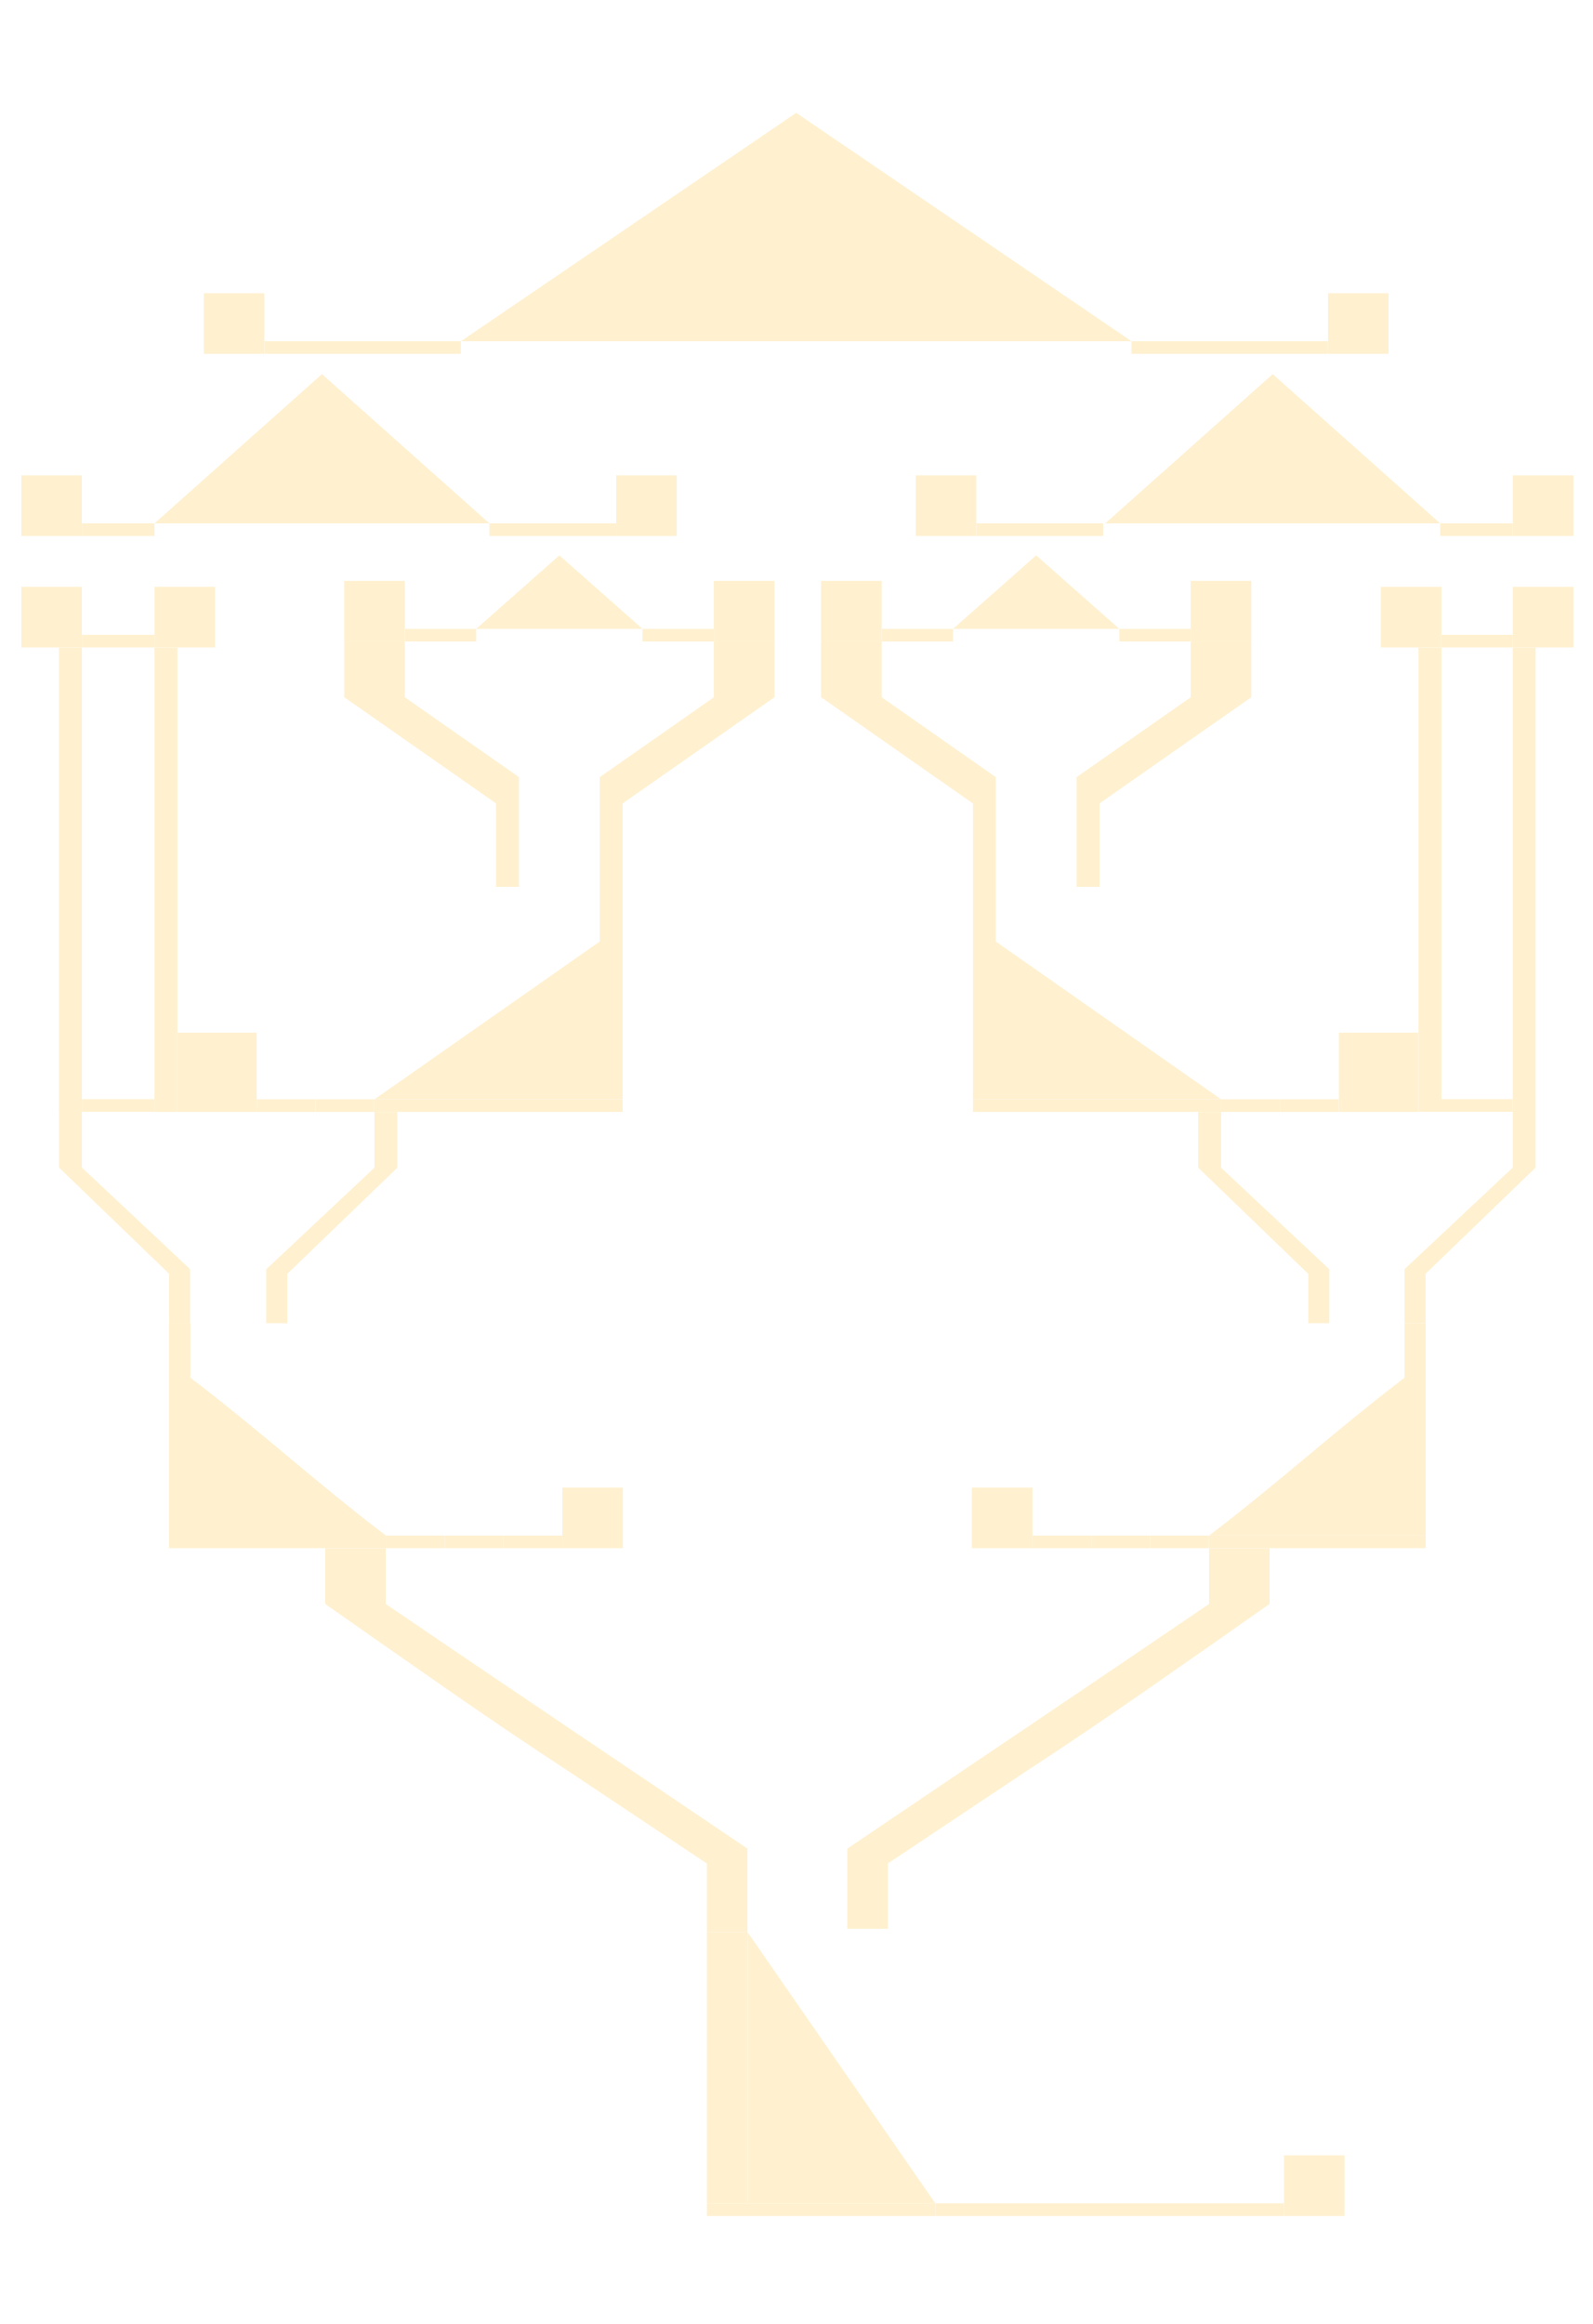
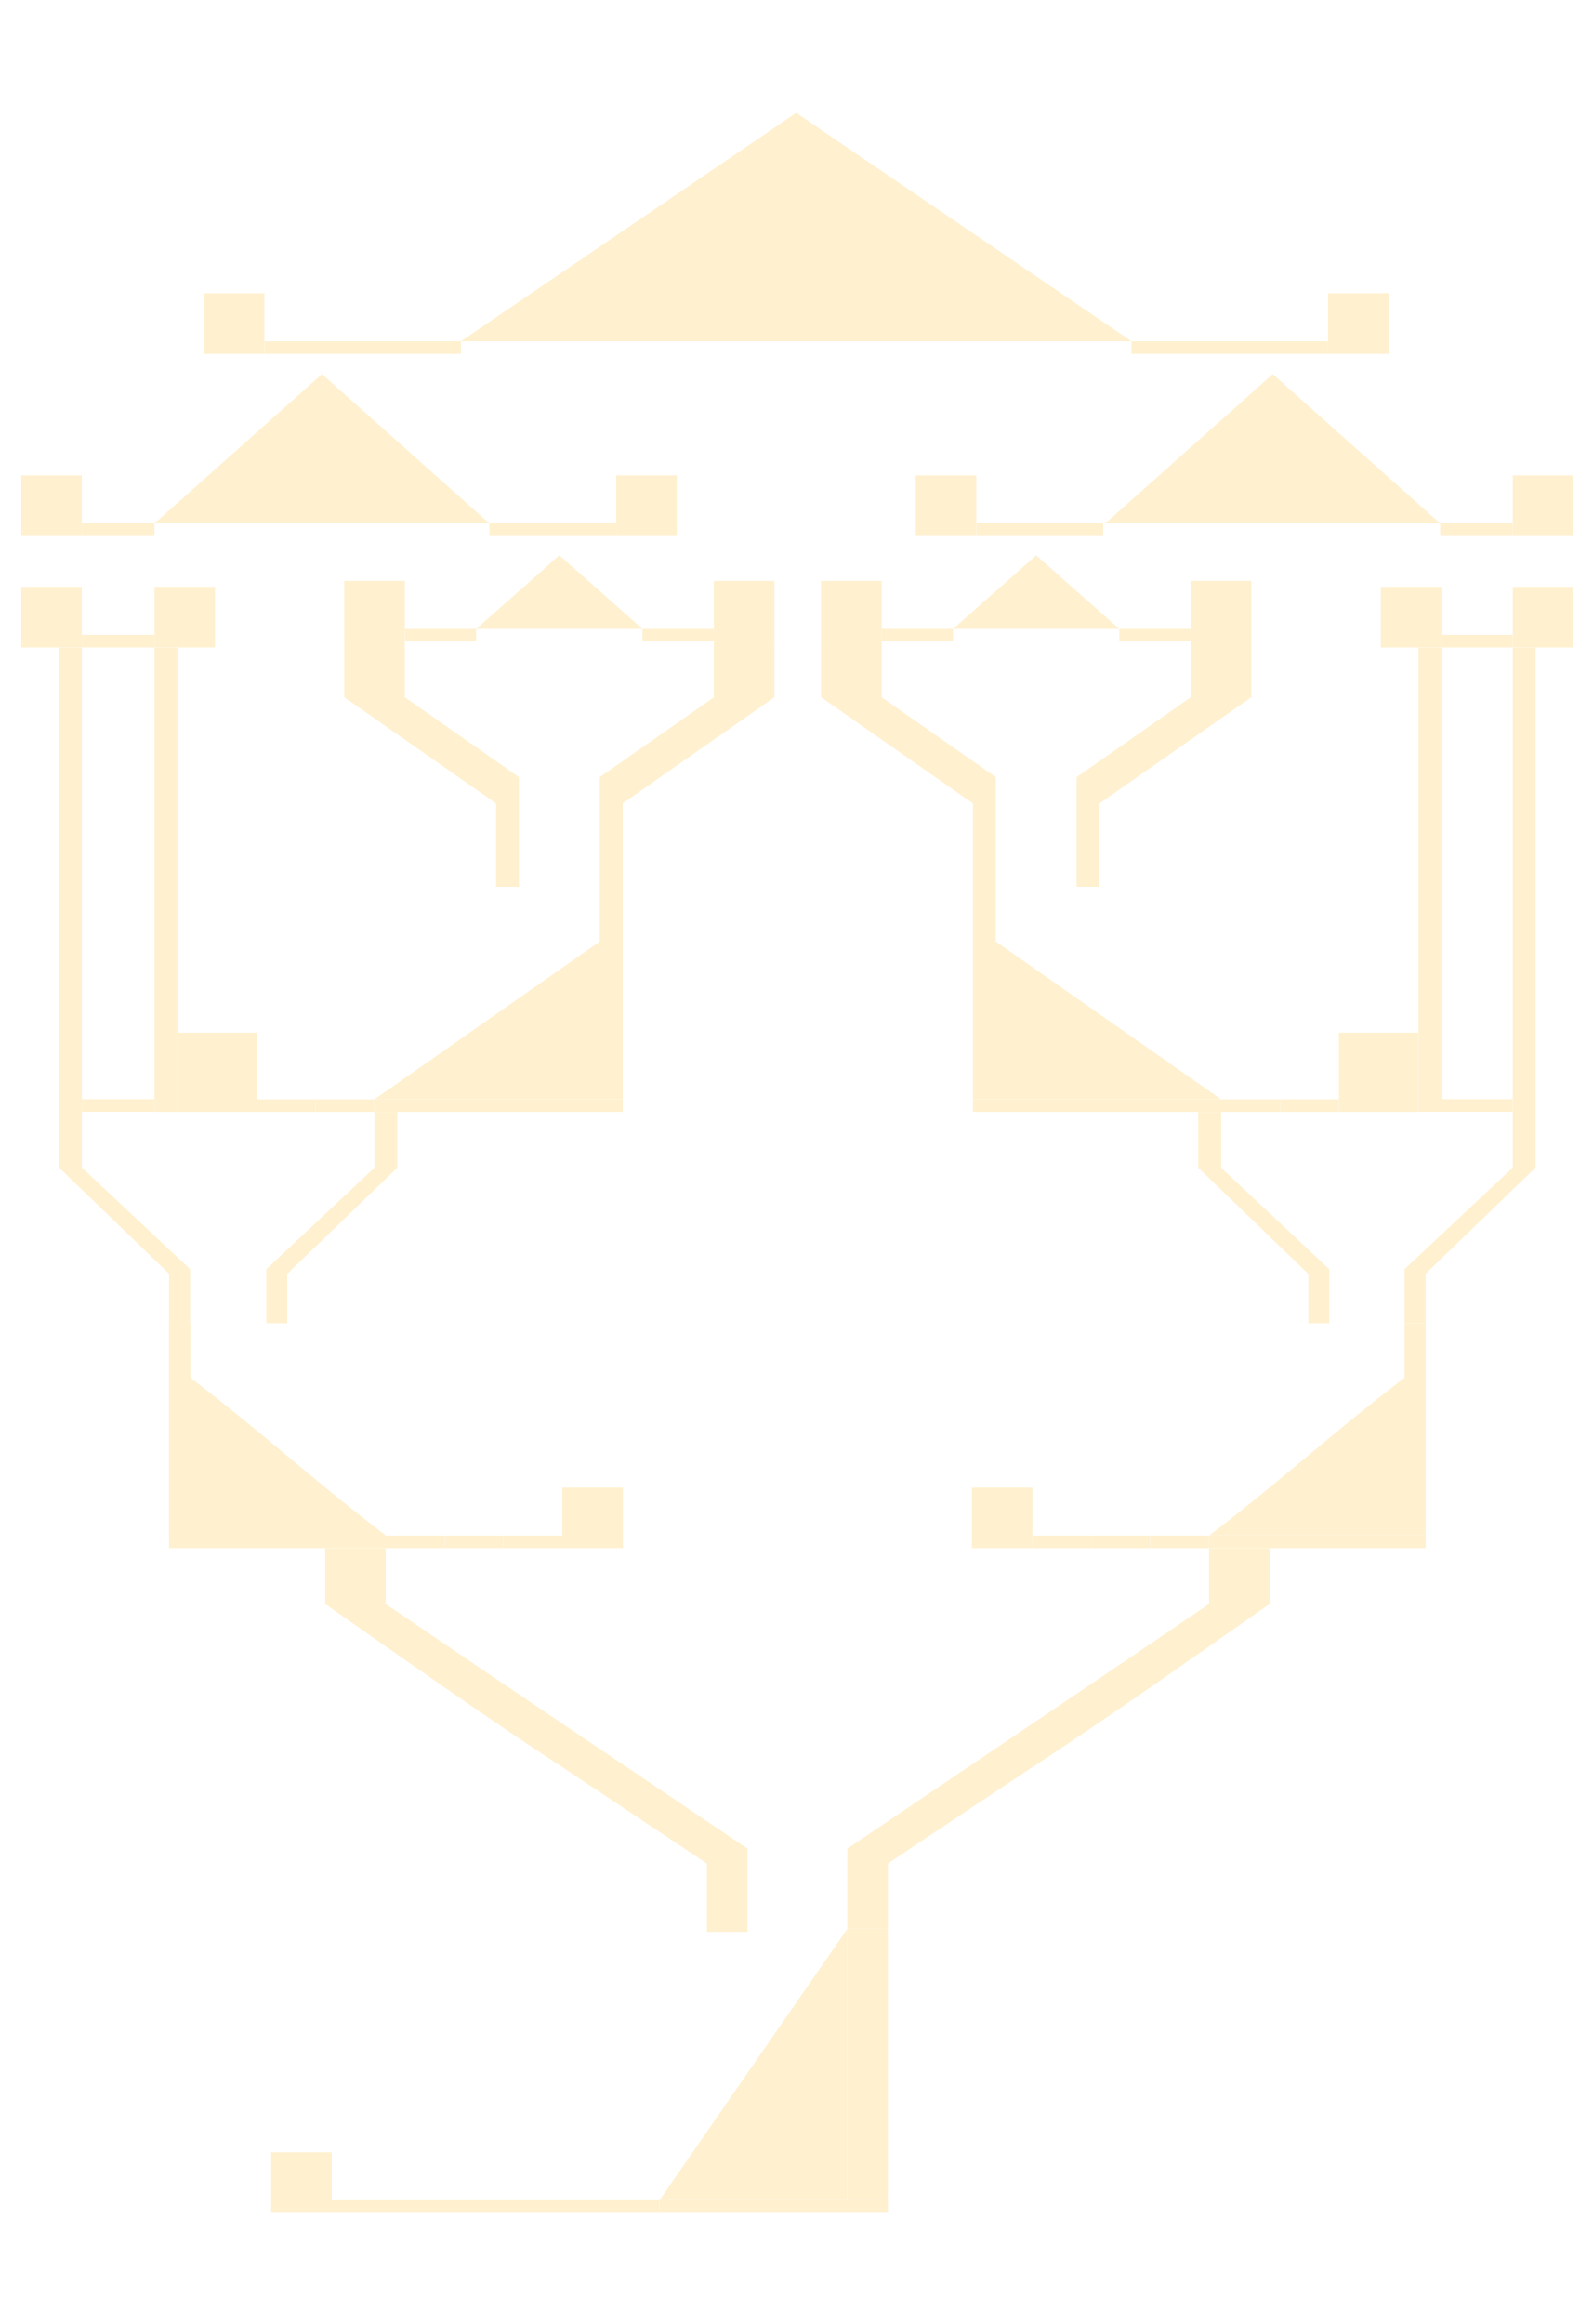
- <svg xmlns="http://www.w3.org/2000/svg" width="1028" height="1500" viewBox="0 0 271.992 396.875" version="1.1" id="svg8">
+ <svg xmlns="http://www.w3.org/2000/svg" id="svg8" version="1.1" viewBox="0 0 271.992 396.875" height="1500" width="1028">
  <defs id="defs2" />
-   <path d="m 193.269,58.272 c -38.182,0 -76.364,0 -114.546,0 19.091,-13.001 38.182,-26.002 57.273,-39.003 19.091,13.001 38.182,26.002 57.273,39.003 z" style="fill:#fff1d0;fill-opacity:1;stroke-width:0.16" id="l0Splitter_297.535_72.828" />
-   <rect y="58.272" x="45.164" height="2.152" width="33.559" id="l0Platform1" style="fill:#fff1d0;fill-opacity:1;stroke-width:0.265" />
-   <rect y="50.075" x="34.815" height="10.348" width="10.348" id="l0Stopper1" style="fill:#fff1d0;fill-opacity:1;stroke-width:0.265" />
-   <rect y="58.272" x="193.269" height="2.152" width="33.559" id="l0Platform2" style="fill:#fff1d0;fill-opacity:1;stroke-width:0.188" />
-   <rect y="50.075" x="226.828" height="10.348" width="10.348" id="l0Stopper2" style="fill:#fff1d0;fill-opacity:1;stroke-width:0.271" />
-   <path d="m 83.595,89.378 -28.605,-2e-6 -28.605,2e-6 14.303,-12.746 14.303,-12.746 14.303,12.746 z" style="fill:#fff1d0;fill-opacity:1;stroke-width:0.168" id="level1Splitter1_99.723_241.456" />
-   <path d="m 245.994,89.378 c -19.07,-2e-6 -38.14,-2e-6 -57.21,0 9.535,-8.498 19.07,-16.995 28.605,-25.493 9.535,8.498 19.07,16.995 28.605,25.493 z" style="fill:#fff1d0;fill-opacity:1;stroke-width:0.168" id="path987_713.514_241.456" />
-   <rect y="89.378" x="13.988" height="2.152" width="12.397" id="level2_p1" style="fill:#fff1d0;fill-opacity:1;stroke-width:0.272" />
-   <rect y="81.181" x="3.639" height="10.348" width="10.348" id="level2_s1" style="fill:#fff1d0;fill-opacity:1;stroke-width:0.264" />
-   <rect y="89.378" x="83.595" height="2.152" width="21.658" id="level2_p2" style="fill:#fff1d0;fill-opacity:1;stroke-width:0.29" />
-   <rect y="81.181" x="105.254" height="10.348" width="10.348" id="level2_s2" style="fill:#fff1d0;fill-opacity:1;stroke-width:0.264" />
-   <rect y="89.378" x="166.763" height="2.152" width="21.658" id="level2_p3" style="fill:#fff1d0;fill-opacity:1;stroke-width:0.259" />
-   <rect y="81.181" x="156.415" height="10.348" width="10.348" id="level2_s3" style="fill:#fff1d0;fill-opacity:1;stroke-width:0.263" />
-   <rect y="89.378" x="245.994" height="2.152" width="12.398" id="level2_p4" style="fill:#fff1d0;fill-opacity:1;stroke-width:0.287" />
-   <rect y="81.181" x="258.391" height="10.348" width="10.348" id="level2_s4" style="fill:#fff1d0;fill-opacity:1;stroke-width:0.263" />
-   <path id="path1006_307.431_358.426" style="fill:#fff1d0;fill-opacity:1;stroke-width:0.083" d="m 109.743,107.392 -14.201,-1e-5 -14.201,1e-5 7.1,-6.279 7.1,-6.279 7.1,6.279 z" />
-   <rect y="107.392" x="69.149" height="2.152" width="12.192" id="l2p2" style="fill:#fff1d0;fill-opacity:1;stroke-width:0.27" />
-   <rect y="107.392" x="109.743" height="2.152" width="12.193" id="l2p3" style="fill:#fff1d0;fill-opacity:1;stroke-width:0.262" />
-   <rect y="99.195" x="121.935" height="10.348" width="10.348" id="rect1013" style="fill:#fff1d0;fill-opacity:1;stroke-width:0.288" />
-   <rect y="99.195" x="58.8" height="10.348" width="10.348" id="rect1015" style="fill:#fff1d0;fill-opacity:1;stroke-width:0.286" />
-   <path d="m 191.191,107.392 -14.201,-1e-5 -14.201,1e-5 7.1,-6.279 7.1,-6.279 7.1,6.279 z" style="fill:#fff1d0;fill-opacity:1;stroke-width:0.083" id="path1017_615.267_358.426" />
-   <rect y="107.392" x="150.597" height="2.152" width="12.193" id="l2p4" style="fill:#fff1d0;fill-opacity:1;stroke-width:0.277" />
-   <rect y="99.195" x="140.248" height="10.348" width="10.348" id="rect1021" style="fill:#fff1d0;fill-opacity:1;stroke-width:0.255" />
-   <rect y="107.392" x="191.191" height="2.152" width="12.193" id="l2p5" style="fill:#fff1d0;fill-opacity:1;stroke-width:0.264" />
-   <rect y="99.195" x="203.383" height="10.348" width="10.348" id="rect1025" style="fill:#fff1d0;fill-opacity:1;stroke-width:0.258" />
-   <rect y="108.413" x="13.988" height="2.152" width="12.398" id="rect1027" style="fill:#fff1d0;fill-opacity:1;stroke-width:0.291" />
-   <rect y="100.216" x="3.639" height="10.348" width="10.348" id="rect1029" style="fill:#fff1d0;fill-opacity:1;stroke-width:0.262" />
-   <rect y="100.216" x="26.385" height="10.348" width="10.348" id="rect1031" style="fill:#fff1d0;fill-opacity:1;stroke-width:0.261" />
-   <rect y="108.413" x="246.199" height="2.152" width="12.193" id="rect1033" style="fill:#fff1d0;fill-opacity:1;stroke-width:0.251" />
-   <rect y="100.216" x="258.391" height="10.348" width="10.348" id="rect1035" style="fill:#fff1d0;fill-opacity:1;stroke-width:0.267" />
-   <rect y="100.216" x="235.851" height="10.348" width="10.348" id="rect1037" style="fill:#fff1d0;fill-opacity:1;stroke-width:0.239" />
-   <path d="m 58.8,109.544 v 9.525 l 25.929,18.138 v 14.238 h 2.152 v -0.001 h 1.761 V 132.71 l -17.362,-12.147 0.002,-0.002 c -0.711,-0.497 -1.422,-0.995 -2.133,-1.492 v -9.525 z" style="fill:#fff1d0;stroke-width:0.259;fill-opacity:1" id="path45_222.236_414.023" />
-   <path id="path60_387.179_414.023" style="fill:#fff1d0;fill-opacity:1;stroke-width:0.259" d="m 132.283,109.544 v 9.525 l -25.929,18.138 v 14.238 h -2.152 v -0.001 h -1.761 V 132.71 l 17.362,-12.147 -10e-4,-0.002 c 0.711,-0.497 1.422,-0.995 2.133,-1.492 v -9.525 z" />
-   <path id="path864_530.072_414.023" style="fill:#fff1d0;stroke-width:0.259;fill-opacity:1" d="m 140.248,109.544 c 0,3.175 0,6.35 0,9.525 8.643,6.046 17.286,12.092 25.929,18.138 0,4.746 0,9.492 0,14.238 1.305,7.7e-4 2.608,-0.002 3.913,-0.001 0,-6.244 0,-12.489 0,-18.733 -6.498,-4.547 -13.001,-9.093 -19.494,-13.641 0,-3.175 0,-6.35 0,-9.525 -3.449,-3e-5 -6.899,-7e-5 -10.348,-1e-4 z" />
-   <path id="path866_695.016_414.023" style="fill:#fff1d0;fill-opacity:1;stroke-width:0.259" d="m 213.732,109.544 c 0,3.175 0,6.35 0,9.525 -8.643,6.046 -17.286,12.092 -25.929,18.138 0,4.746 0,9.492 0,14.238 -1.305,7.7e-4 -2.608,-0.002 -3.913,-0.001 0,-6.244 0,-12.489 0,-18.733 6.498,-4.547 13.001,-9.093 19.494,-13.641 0,-3.175 0,-6.35 0,-9.525 3.449,-3e-5 6.899,-7e-5 10.348,-1e-4 z" />
-   <path id="path42_241.710_572.384" style="fill:#fff1d0;stroke-width:0.402;fill-opacity:1" d="m 102.441,151.443 c 0,3.113 0,6.226 0,9.34 -12.829,8.985 -25.659,17.97 -38.489,26.955 14.134,0 28.268,0 42.402,0 0,-12.098 0,-24.197 0,-36.295 -1.304,0 -2.609,0 -3.913,0 z" />
-   <rect style="fill:#fff1d0;stroke-width:0.252;fill-opacity:1" id="rect55" width="10.054" height="2.152" x="53.898" y="187.738" />
-   <rect style="fill:#fff1d0;stroke-width:0.235;fill-opacity:1" id="rect57" width="10.054" height="2.152" x="43.844" y="187.738" />
-   <rect style="fill:#fff1d0;stroke-width:0.721;fill-opacity:1" id="rect60" width="3.913" height="79.298" x="10.075" y="110.565" />
-   <rect style="fill:#fff1d0;stroke-width:0.15;fill-opacity:1" id="rect62" width="3.913" height="79.326" x="26.385" y="110.565" />
-   <rect style="fill:#fff1d0;stroke-width:0.446;fill-opacity:1" id="rect64" width="13.546" height="13.546" x="30.298" y="176.344" />
-   <rect style="fill:#fff1d0;stroke-width:0.232;fill-opacity:1" id="rect70" width="12.398" height="2.152" x="13.988" y="187.711" />
-   <path id="path72_38.078_717.591" style="fill:#fff1d0;stroke-width:0.159;fill-opacity:1" d="m 10.075,189.863 v 9.525 l 18.8,18.138 v 8.417 h 0.814 v -0.001 h 2.783 v -9.208 L 13.988,199.388 v -9.525 z" />
-   <path d="m 67.865,189.89 v 9.525 l -18.8,18.138 v 8.417 h -0.814 v -10e-4 h -2.783 v -9.208 l 18.483,-17.346 v -9.525 z" style="fill:#fff1d0;stroke-width:0.159;fill-opacity:1" id="path78_171.853_717.695" />
-   <rect style="fill:#fff1d0;stroke-width:0.265;fill-opacity:1" id="rect80" width="42.402" height="2.152" x="63.953" y="187.738" />
-   <path d="m 32.485,225.943 v 9.34 c 11.839,8.985 21.561,17.97 33.4,26.955 H 28.875 v -36.295 z" style="fill:#fff1d0;stroke-width:0.386;fill-opacity:1" id="path82_109.133_853.957" />
-   <rect style="fill:#fff1d0;stroke-width:0.231;fill-opacity:1" id="rect84" width="10.054" height="2.152" x="65.885" y="262.238" />
-   <rect style="fill:#fff1d0;stroke-width:0.273;fill-opacity:1" id="rect86" width="10.054" height="2.152" x="75.939" y="262.238" />
-   <rect style="fill:#fff1d0;stroke-width:0.256;fill-opacity:1" id="rect88" width="10.054" height="2.152" x="85.993" y="262.238" />
-   <rect style="fill:#fff1d0;stroke-width:0.25;fill-opacity:1" id="rect90" width="37.01" height="2.152" x="28.875" y="262.238" />
-   <rect style="fill:#fff1d0;stroke-width:0.35;fill-opacity:1" id="rect92" width="10.348" height="10.348" x="96.048" y="254.041" />
-   <rect style="fill:#fff1d0;stroke-width:0.207;fill-opacity:1" id="rect96" width="3.913" height="79.298" x="242.286" y="110.565" />
-   <rect style="fill:#fff1d0;stroke-width:0.217;fill-opacity:1" id="rect100" width="3.913" height="79.298" x="258.391" y="110.565" />
-   <path d="m 170.09,151.443 c 0,3.113 0,6.226 0,9.34 12.829,8.985 25.659,17.97 38.489,26.955 -14.134,0 -28.268,0 -42.402,0 0,-12.098 0,-24.197 0,-36.295 1.304,0 2.609,0 3.913,0 z" style="fill:#fff1d0;stroke-width:0.402;fill-opacity:1" id="path102_628.072_572.385" />
-   <rect style="fill:#fff1d0;stroke-width:0.131;fill-opacity:1" id="rect106" width="42.402" height="2.152" x="166.177" y="187.738" />
-   <rect style="fill:#fff1d0;stroke-width:0.198;fill-opacity:1" id="rect108" width="12.398" height="2.152" x="245.994" y="187.711" />
-   <rect style="fill:#fff1d0;stroke-width:0.132;fill-opacity:1" id="rect110" width="10.054" height="2.152" x="218.633" y="187.738" />
-   <rect style="fill:#fff1d0;stroke-width:0.261;fill-opacity:1" id="rect112" width="10.054" height="2.152" x="208.579" y="187.738" />
-   <rect style="fill:#fff1d0;stroke-width:0.275;fill-opacity:1" id="rect116" width="13.546" height="13.546" x="228.687" y="176.344" />
-   <path d="m 204.666,189.89 v 9.525 l 18.8,18.138 v 8.417 h 0.814 v -0.001 h 2.783 v -9.208 l -18.483,-17.346 v -9.525 z" style="fill:#fff1d0;stroke-width:0.159;fill-opacity:1" id="path118_773.541_717.695" />
-   <path id="path120_906.740_717.591" style="fill:#fff1d0;stroke-width:0.159;fill-opacity:1" d="m 262.304,189.863 v 9.525 l -18.8,18.138 v 8.417 h -0.814 v -0.001 h -2.783 v -9.208 l 18.483,-17.346 v -9.525 z" />
-   <path id="path122_780.505_853.953" style="fill:#fff1d0;stroke-width:0.386;fill-opacity:1" d="m 239.908,225.942 v 9.34 c -11.839,8.985 -21.561,17.97 -33.4,26.955 h 37.01 v -36.295 z" />
-   <rect style="fill:#fff1d0;stroke-width:0.141;fill-opacity:1" id="rect126" width="37.01" height="2.152" x="206.509" y="262.237" />
-   <rect style="fill:#fff1d0;stroke-width:0.101;fill-opacity:1" id="rect128" width="10.054" height="2.152" x="196.454" y="262.237" />
-   <rect style="fill:#fff1d0;stroke-width:0.14;fill-opacity:1" id="rect130" width="10.054" height="2.152" x="186.4" y="262.237" />
-   <rect style="fill:#fff1d0;stroke-width:0.127;fill-opacity:1" id="rect132" width="10.054" height="2.152" x="176.346" y="262.237" />
-   <rect style="fill:#fff1d0;stroke-width:0.222;fill-opacity:1" id="rect134" width="10.348" height="10.348" x="165.998" y="254.04" />
-   <path id="path136_209.900_999.268" style="fill:#fff1d0;fill-opacity:1;stroke-width:0.259" d="m 55.536,264.39 v 9.525 c 13.643,9.534 27.203,19.19 41.146,28.285 8.018,5.346 16.036,10.693 24.054,16.039 v 11.68 h 6.933 V 315.696 C 107.083,301.758 86.424,287.914 65.885,273.915 v -9.525 z" />
-   <path id="path76" style="fill:#fff1d0;stroke-width:0.386;fill-opacity:1" d="m 32.485,225.943 v 9.34 c 11.839,8.985 21.561,17.97 33.4,26.955 H 28.875 v -36.295 z" />
-   <path d="m 216.857,264.389 v 9.525 c -13.643,9.534 -27.203,19.19 -41.146,28.285 -8.018,5.346 -16.036,10.693 -24.054,16.039 v 11.151 h -6.933 v -13.693 c 20.586,-13.939 41.245,-27.783 61.784,-41.782 v -9.525 z" style="fill:#fff1d0;fill-opacity:1;stroke-width:0.259" id="path926_546.991_999.264" />
-   <path d="m 127.669,329.919 c 0,15.451 0,30.903 0,46.354 10.698,0 21.396,0 32.095,0 -10.698,-15.451 -21.397,-30.903 -32.095,-46.354 z" style="fill:#fff1d0;fill-opacity:1;stroke-width:0.159" id="path934_482.527_1246.937" />
-   <rect y="329.919" x="120.736" height="46.354" width="6.933" id="rect941" style="fill:#fff1d0;fill-opacity:1;stroke-width:0.264" />
-   <rect y="376.273" x="159.763" height="2.152" width="59.547" id="rect944" style="fill:#fff1d0;fill-opacity:1;stroke-width:0.148" />
-   <rect style="fill:#fff1d0;fill-opacity:1;stroke-width:0.12" id="rect946" width="39.028" height="2.152" x="120.736" y="376.273" />
-   <rect y="368.077" x="219.31" height="10.348" width="10.348" id="rect948" style="fill:#fff1d0;fill-opacity:1;stroke-width:0.269" />
+   <path id="l0Splitter_297.535_72.828" style="fill:#fff1d0;fill-opacity:1;stroke-width:0.16" d="m 193.269,58.272 c -38.182,0 -76.364,0 -114.546,0 19.091,-13.001 38.182,-26.002 57.273,-39.003 19.091,13.001 38.182,26.002 57.273,39.003 z" />
+   <rect style="fill:#fff1d0;fill-opacity:1;stroke-width:0.265" id="l0Platform1" width="33.559" height="2.152" x="45.164" y="58.272" />
+   <rect style="fill:#fff1d0;fill-opacity:1;stroke-width:0.265" id="l0Stopper1" width="10.348" height="10.348" x="34.815" y="50.075" />
+   <rect style="fill:#fff1d0;fill-opacity:1;stroke-width:0.188" id="l0Platform2" width="33.559" height="2.152" x="193.269" y="58.272" />
+   <rect style="fill:#fff1d0;fill-opacity:1;stroke-width:0.271" id="l0Stopper2" width="10.348" height="10.348" x="226.828" y="50.075" />
+   <path id="level1Splitter1_99.723_241.456" style="fill:#fff1d0;fill-opacity:1;stroke-width:0.168" d="m 83.595,89.378 -28.605,-2e-6 -28.605,2e-6 14.303,-12.746 14.303,-12.746 14.303,12.746 z" />
+   <path id="path987_713.514_241.456" style="fill:#fff1d0;fill-opacity:1;stroke-width:0.168" d="m 245.994,89.378 c -19.07,-2e-6 -38.14,-2e-6 -57.21,0 9.535,-8.498 19.07,-16.995 28.605,-25.493 9.535,8.498 19.07,16.995 28.605,25.493 z" />
+   <rect style="fill:#fff1d0;fill-opacity:1;stroke-width:0.272" id="level2_p1" width="12.397" height="2.152" x="13.988" y="89.378" />
+   <rect style="fill:#fff1d0;fill-opacity:1;stroke-width:0.264" id="level2_s1" width="10.348" height="10.348" x="3.639" y="81.181" />
+   <rect style="fill:#fff1d0;fill-opacity:1;stroke-width:0.29" id="level2_p2" width="21.658" height="2.152" x="83.595" y="89.378" />
+   <rect style="fill:#fff1d0;fill-opacity:1;stroke-width:0.264" id="level2_s2" width="10.348" height="10.348" x="105.254" y="81.181" />
+   <rect style="fill:#fff1d0;fill-opacity:1;stroke-width:0.259" id="level2_p3" width="21.658" height="2.152" x="166.763" y="89.378" />
+   <rect style="fill:#fff1d0;fill-opacity:1;stroke-width:0.263" id="level2_s3" width="10.348" height="10.348" x="156.415" y="81.181" />
+   <rect style="fill:#fff1d0;fill-opacity:1;stroke-width:0.287" id="level2_p4" width="12.398" height="2.152" x="245.994" y="89.378" />
+   <rect style="fill:#fff1d0;fill-opacity:1;stroke-width:0.263" id="level2_s4" width="10.348" height="10.348" x="258.391" y="81.181" />
+   <path d="m 109.743,107.392 -14.201,-1e-5 -14.201,1e-5 7.1,-6.279 7.1,-6.279 7.1,6.279 z" style="fill:#fff1d0;fill-opacity:1;stroke-width:0.083" id="path1006_307.431_358.426" />
+   <rect style="fill:#fff1d0;fill-opacity:1;stroke-width:0.27" id="l2p2" width="12.192" height="2.152" x="69.149" y="107.392" />
+   <rect style="fill:#fff1d0;fill-opacity:1;stroke-width:0.262" id="l2p3" width="12.193" height="2.152" x="109.743" y="107.392" />
+   <rect style="fill:#fff1d0;fill-opacity:1;stroke-width:0.288" id="rect1013" width="10.348" height="10.348" x="121.935" y="99.195" />
+   <rect style="fill:#fff1d0;fill-opacity:1;stroke-width:0.286" id="rect1015" width="10.348" height="10.348" x="58.8" y="99.195" />
+   <path id="path1017_615.267_358.426" style="fill:#fff1d0;fill-opacity:1;stroke-width:0.083" d="m 191.191,107.392 -14.201,-1e-5 -14.201,1e-5 7.1,-6.279 7.1,-6.279 7.1,6.279 z" />
+   <rect style="fill:#fff1d0;fill-opacity:1;stroke-width:0.277" id="l2p4" width="12.193" height="2.152" x="150.597" y="107.392" />
+   <rect style="fill:#fff1d0;fill-opacity:1;stroke-width:0.255" id="rect1021" width="10.348" height="10.348" x="140.248" y="99.195" />
+   <rect style="fill:#fff1d0;fill-opacity:1;stroke-width:0.264" id="l2p5" width="12.193" height="2.152" x="191.191" y="107.392" />
+   <rect style="fill:#fff1d0;fill-opacity:1;stroke-width:0.258" id="rect1025" width="10.348" height="10.348" x="203.383" y="99.195" />
+   <rect style="fill:#fff1d0;fill-opacity:1;stroke-width:0.291" id="rect1027" width="12.398" height="2.152" x="13.988" y="108.413" />
+   <rect style="fill:#fff1d0;fill-opacity:1;stroke-width:0.262" id="rect1029" width="10.348" height="10.348" x="3.639" y="100.216" />
+   <rect style="fill:#fff1d0;fill-opacity:1;stroke-width:0.261" id="rect1031" width="10.348" height="10.348" x="26.385" y="100.216" />
+   <rect style="fill:#fff1d0;fill-opacity:1;stroke-width:0.251" id="rect1033" width="12.193" height="2.152" x="246.199" y="108.413" />
+   <rect style="fill:#fff1d0;fill-opacity:1;stroke-width:0.267" id="rect1035" width="10.348" height="10.348" x="258.391" y="100.216" />
+   <rect style="fill:#fff1d0;fill-opacity:1;stroke-width:0.239" id="rect1037" width="10.348" height="10.348" x="235.851" y="100.216" />
+   <path id="path45_222.236_414.023" style="fill:#fff1d0;stroke-width:0.259;fill-opacity:1" d="m 58.8,109.544 v 9.525 l 25.929,18.138 v 14.238 h 2.152 v -0.001 h 1.761 V 132.71 l -17.362,-12.147 0.002,-0.002 c -0.711,-0.497 -1.422,-0.995 -2.133,-1.492 v -9.525 z" />
+   <path d="m 132.283,109.544 v 9.525 l -25.929,18.138 v 14.238 h -2.152 v -0.001 h -1.761 V 132.71 l 17.362,-12.147 -10e-4,-0.002 c 0.711,-0.497 1.422,-0.995 2.133,-1.492 v -9.525 z" style="fill:#fff1d0;fill-opacity:1;stroke-width:0.259" id="path60_387.179_414.023" />
+   <path d="m 140.248,109.544 c 0,3.175 0,6.35 0,9.525 8.643,6.046 17.286,12.092 25.929,18.138 0,4.746 0,9.492 0,14.238 1.305,7.7e-4 2.608,-0.002 3.913,-0.001 0,-6.244 0,-12.489 0,-18.733 -6.498,-4.547 -13.001,-9.093 -19.494,-13.641 0,-3.175 0,-6.35 0,-9.525 -3.449,-3e-5 -6.899,-7e-5 -10.348,-1e-4 z" style="fill:#fff1d0;stroke-width:0.259;fill-opacity:1" id="path864_530.072_414.023" />
+   <path d="m 213.732,109.544 c 0,3.175 0,6.35 0,9.525 -8.643,6.046 -17.286,12.092 -25.929,18.138 0,4.746 0,9.492 0,14.238 -1.305,7.7e-4 -2.608,-0.002 -3.913,-0.001 0,-6.244 0,-12.489 0,-18.733 6.498,-4.547 13.001,-9.093 19.494,-13.641 0,-3.175 0,-6.35 0,-9.525 3.449,-3e-5 6.899,-7e-5 10.348,-1e-4 z" style="fill:#fff1d0;fill-opacity:1;stroke-width:0.259" id="path866_695.016_414.023" />
+   <path d="m 102.441,151.443 c 0,3.113 0,6.226 0,9.34 -12.829,8.985 -25.659,17.97 -38.489,26.955 14.134,0 28.268,0 42.402,0 0,-12.098 0,-24.197 0,-36.295 -1.304,0 -2.609,0 -3.913,0 z" style="fill:#fff1d0;stroke-width:0.402;fill-opacity:1" id="path42_241.710_572.384" />
+   <rect y="187.738" x="53.898" height="2.152" width="10.054" id="rect55" style="fill:#fff1d0;stroke-width:0.252;fill-opacity:1" />
+   <rect y="187.738" x="43.844" height="2.152" width="10.054" id="rect57" style="fill:#fff1d0;stroke-width:0.235;fill-opacity:1" />
+   <rect y="110.565" x="10.075" height="79.298" width="3.913" id="rect60" style="fill:#fff1d0;stroke-width:0.721;fill-opacity:1" />
+   <rect y="110.565" x="26.385" height="79.326" width="3.913" id="rect62" style="fill:#fff1d0;stroke-width:0.15;fill-opacity:1" />
+   <rect y="176.344" x="30.298" height="13.546" width="13.546" id="rect64" style="fill:#fff1d0;stroke-width:0.446;fill-opacity:1" />
+   <rect y="187.711" x="13.988" height="2.152" width="12.398" id="rect70" style="fill:#fff1d0;stroke-width:0.232;fill-opacity:1" />
+   <path d="m 10.075,189.863 v 9.525 l 18.8,18.138 v 8.417 h 0.814 v -0.001 h 2.783 v -9.208 L 13.988,199.388 v -9.525 z" style="fill:#fff1d0;stroke-width:0.159;fill-opacity:1" id="path72_38.078_717.591" />
+   <path id="path78_171.853_717.695" style="fill:#fff1d0;stroke-width:0.159;fill-opacity:1" d="m 67.865,189.89 v 9.525 l -18.8,18.138 v 8.417 h -0.814 v -10e-4 h -2.783 v -9.208 l 18.483,-17.346 v -9.525 z" />
+   <rect y="187.738" x="63.953" height="2.152" width="42.402" id="rect80" style="fill:#fff1d0;stroke-width:0.265;fill-opacity:1" />
+   <path id="path82_109.133_853.957" style="fill:#fff1d0;stroke-width:0.386;fill-opacity:1" d="m 32.485,225.943 v 9.34 c 11.839,8.985 21.561,17.97 33.4,26.955 H 28.875 v -36.295 z" />
+   <rect y="262.238" x="65.885" height="2.152" width="10.054" id="rect84" style="fill:#fff1d0;stroke-width:0.231;fill-opacity:1" />
+   <rect y="262.238" x="75.939" height="2.152" width="10.054" id="rect86" style="fill:#fff1d0;stroke-width:0.273;fill-opacity:1" />
+   <rect y="262.238" x="85.993" height="2.152" width="10.054" id="rect88" style="fill:#fff1d0;stroke-width:0.256;fill-opacity:1" />
+   <rect y="262.238" x="28.875" height="2.152" width="37.01" id="rect90" style="fill:#fff1d0;stroke-width:0.25;fill-opacity:1" />
+   <rect y="254.041" x="96.048" height="10.348" width="10.348" id="rect92" style="fill:#fff1d0;stroke-width:0.35;fill-opacity:1" />
+   <rect y="110.565" x="242.286" height="79.298" width="3.913" id="rect96" style="fill:#fff1d0;stroke-width:0.207;fill-opacity:1" />
+   <rect y="110.565" x="258.391" height="79.298" width="3.913" id="rect100" style="fill:#fff1d0;stroke-width:0.217;fill-opacity:1" />
+   <path id="path102_628.072_572.385" style="fill:#fff1d0;stroke-width:0.402;fill-opacity:1" d="m 170.09,151.443 c 0,3.113 0,6.226 0,9.34 12.829,8.985 25.659,17.97 38.489,26.955 -14.134,0 -28.268,0 -42.402,0 0,-12.098 0,-24.197 0,-36.295 1.304,0 2.609,0 3.913,0 z" />
+   <rect y="187.738" x="166.177" height="2.152" width="42.402" id="rect106" style="fill:#fff1d0;stroke-width:0.131;fill-opacity:1" />
+   <rect y="187.711" x="245.994" height="2.152" width="12.398" id="rect108" style="fill:#fff1d0;stroke-width:0.198;fill-opacity:1" />
+   <rect y="187.738" x="218.633" height="2.152" width="10.054" id="rect110" style="fill:#fff1d0;stroke-width:0.132;fill-opacity:1" />
+   <rect y="187.738" x="208.579" height="2.152" width="10.054" id="rect112" style="fill:#fff1d0;stroke-width:0.261;fill-opacity:1" />
+   <rect y="176.344" x="228.687" height="13.546" width="13.546" id="rect116" style="fill:#fff1d0;stroke-width:0.275;fill-opacity:1" />
+   <path id="path118_773.541_717.695" style="fill:#fff1d0;stroke-width:0.159;fill-opacity:1" d="m 204.666,189.89 v 9.525 l 18.8,18.138 v 8.417 h 0.814 v -0.001 h 2.783 v -9.208 l -18.483,-17.346 v -9.525 z" />
+   <path d="m 262.304,189.863 v 9.525 l -18.8,18.138 v 8.417 h -0.814 v -0.001 h -2.783 v -9.208 l 18.483,-17.346 v -9.525 z" style="fill:#fff1d0;stroke-width:0.159;fill-opacity:1" id="path120_906.740_717.591" />
+   <path d="m 239.908,225.942 v 9.34 c -11.839,8.985 -21.561,17.97 -33.4,26.955 h 37.01 v -36.295 z" style="fill:#fff1d0;stroke-width:0.386;fill-opacity:1" id="path122_780.505_853.953" />
+   <rect y="262.237" x="206.509" height="2.152" width="37.01" id="rect126" style="fill:#fff1d0;stroke-width:0.141;fill-opacity:1" />
+   <rect y="262.237" x="196.454" height="2.152" width="10.054" id="rect128" style="fill:#fff1d0;stroke-width:0.101;fill-opacity:1" />
+   <rect y="262.237" x="186.4" height="2.152" width="10.054" id="rect130" style="fill:#fff1d0;stroke-width:0.14;fill-opacity:1" />
+   <rect y="262.237" x="176.346" height="2.152" width="10.054" id="rect132" style="fill:#fff1d0;stroke-width:0.127;fill-opacity:1" />
+   <rect y="254.04" x="165.998" height="10.348" width="10.348" id="rect134" style="fill:#fff1d0;stroke-width:0.222;fill-opacity:1" />
+   <path d="m 55.536,264.39 v 9.525 c 13.643,9.534 27.203,19.19 41.146,28.285 8.018,5.346 16.036,10.693 24.054,16.039 v 11.68 h 6.933 V 315.696 C 107.083,301.758 86.424,287.914 65.885,273.915 v -9.525 z" style="fill:#fff1d0;fill-opacity:1;stroke-width:0.259" id="path136_209.900_999.268" />
+   <path d="m 32.485,225.943 v 9.34 c 11.839,8.985 21.561,17.97 33.4,26.955 H 28.875 v -36.295 z" style="fill:#fff1d0;stroke-width:0.386;fill-opacity:1" id="path76" />
+   <path id="path926_546.991_999.264" style="fill:#fff1d0;fill-opacity:1;stroke-width:0.259" d="m 216.857,264.389 v 9.525 c -13.643,9.534 -27.203,19.19 -41.146,28.285 -8.018,5.346 -16.036,10.693 -24.054,16.039 v 11.151 h -6.933 v -13.693 c 20.586,-13.939 41.245,-27.783 61.784,-41.782 v -9.525 z" />
+   <path id="path934_425.689_1244.934" style="fill:#fff1d0;fill-opacity:1;stroke-width:0.159" d="m 144.725,329.389 c 0,15.451 0,30.903 0,46.354 -10.698,0 -21.396,0 -32.095,0 10.698,-15.451 21.397,-30.903 32.095,-46.354 z" />
+   <rect style="fill:#fff1d0;fill-opacity:1;stroke-width:0.264" id="rect941" width="6.933" height="46.354" x="144.725" y="329.389" />
+   <rect style="fill:#fff1d0;fill-opacity:1;stroke-width:0.143" id="rect944" width="55.97" height="2.152" x="56.661" y="375.743" />
+   <rect y="375.743" x="112.63" height="2.152" width="39.028" id="rect946" style="fill:#fff1d0;fill-opacity:1;stroke-width:0.12" />
+   <rect style="fill:#fff1d0;fill-opacity:1;stroke-width:0.269" id="rect948" width="10.348" height="10.348" x="46.312" y="367.546" />
</svg>
